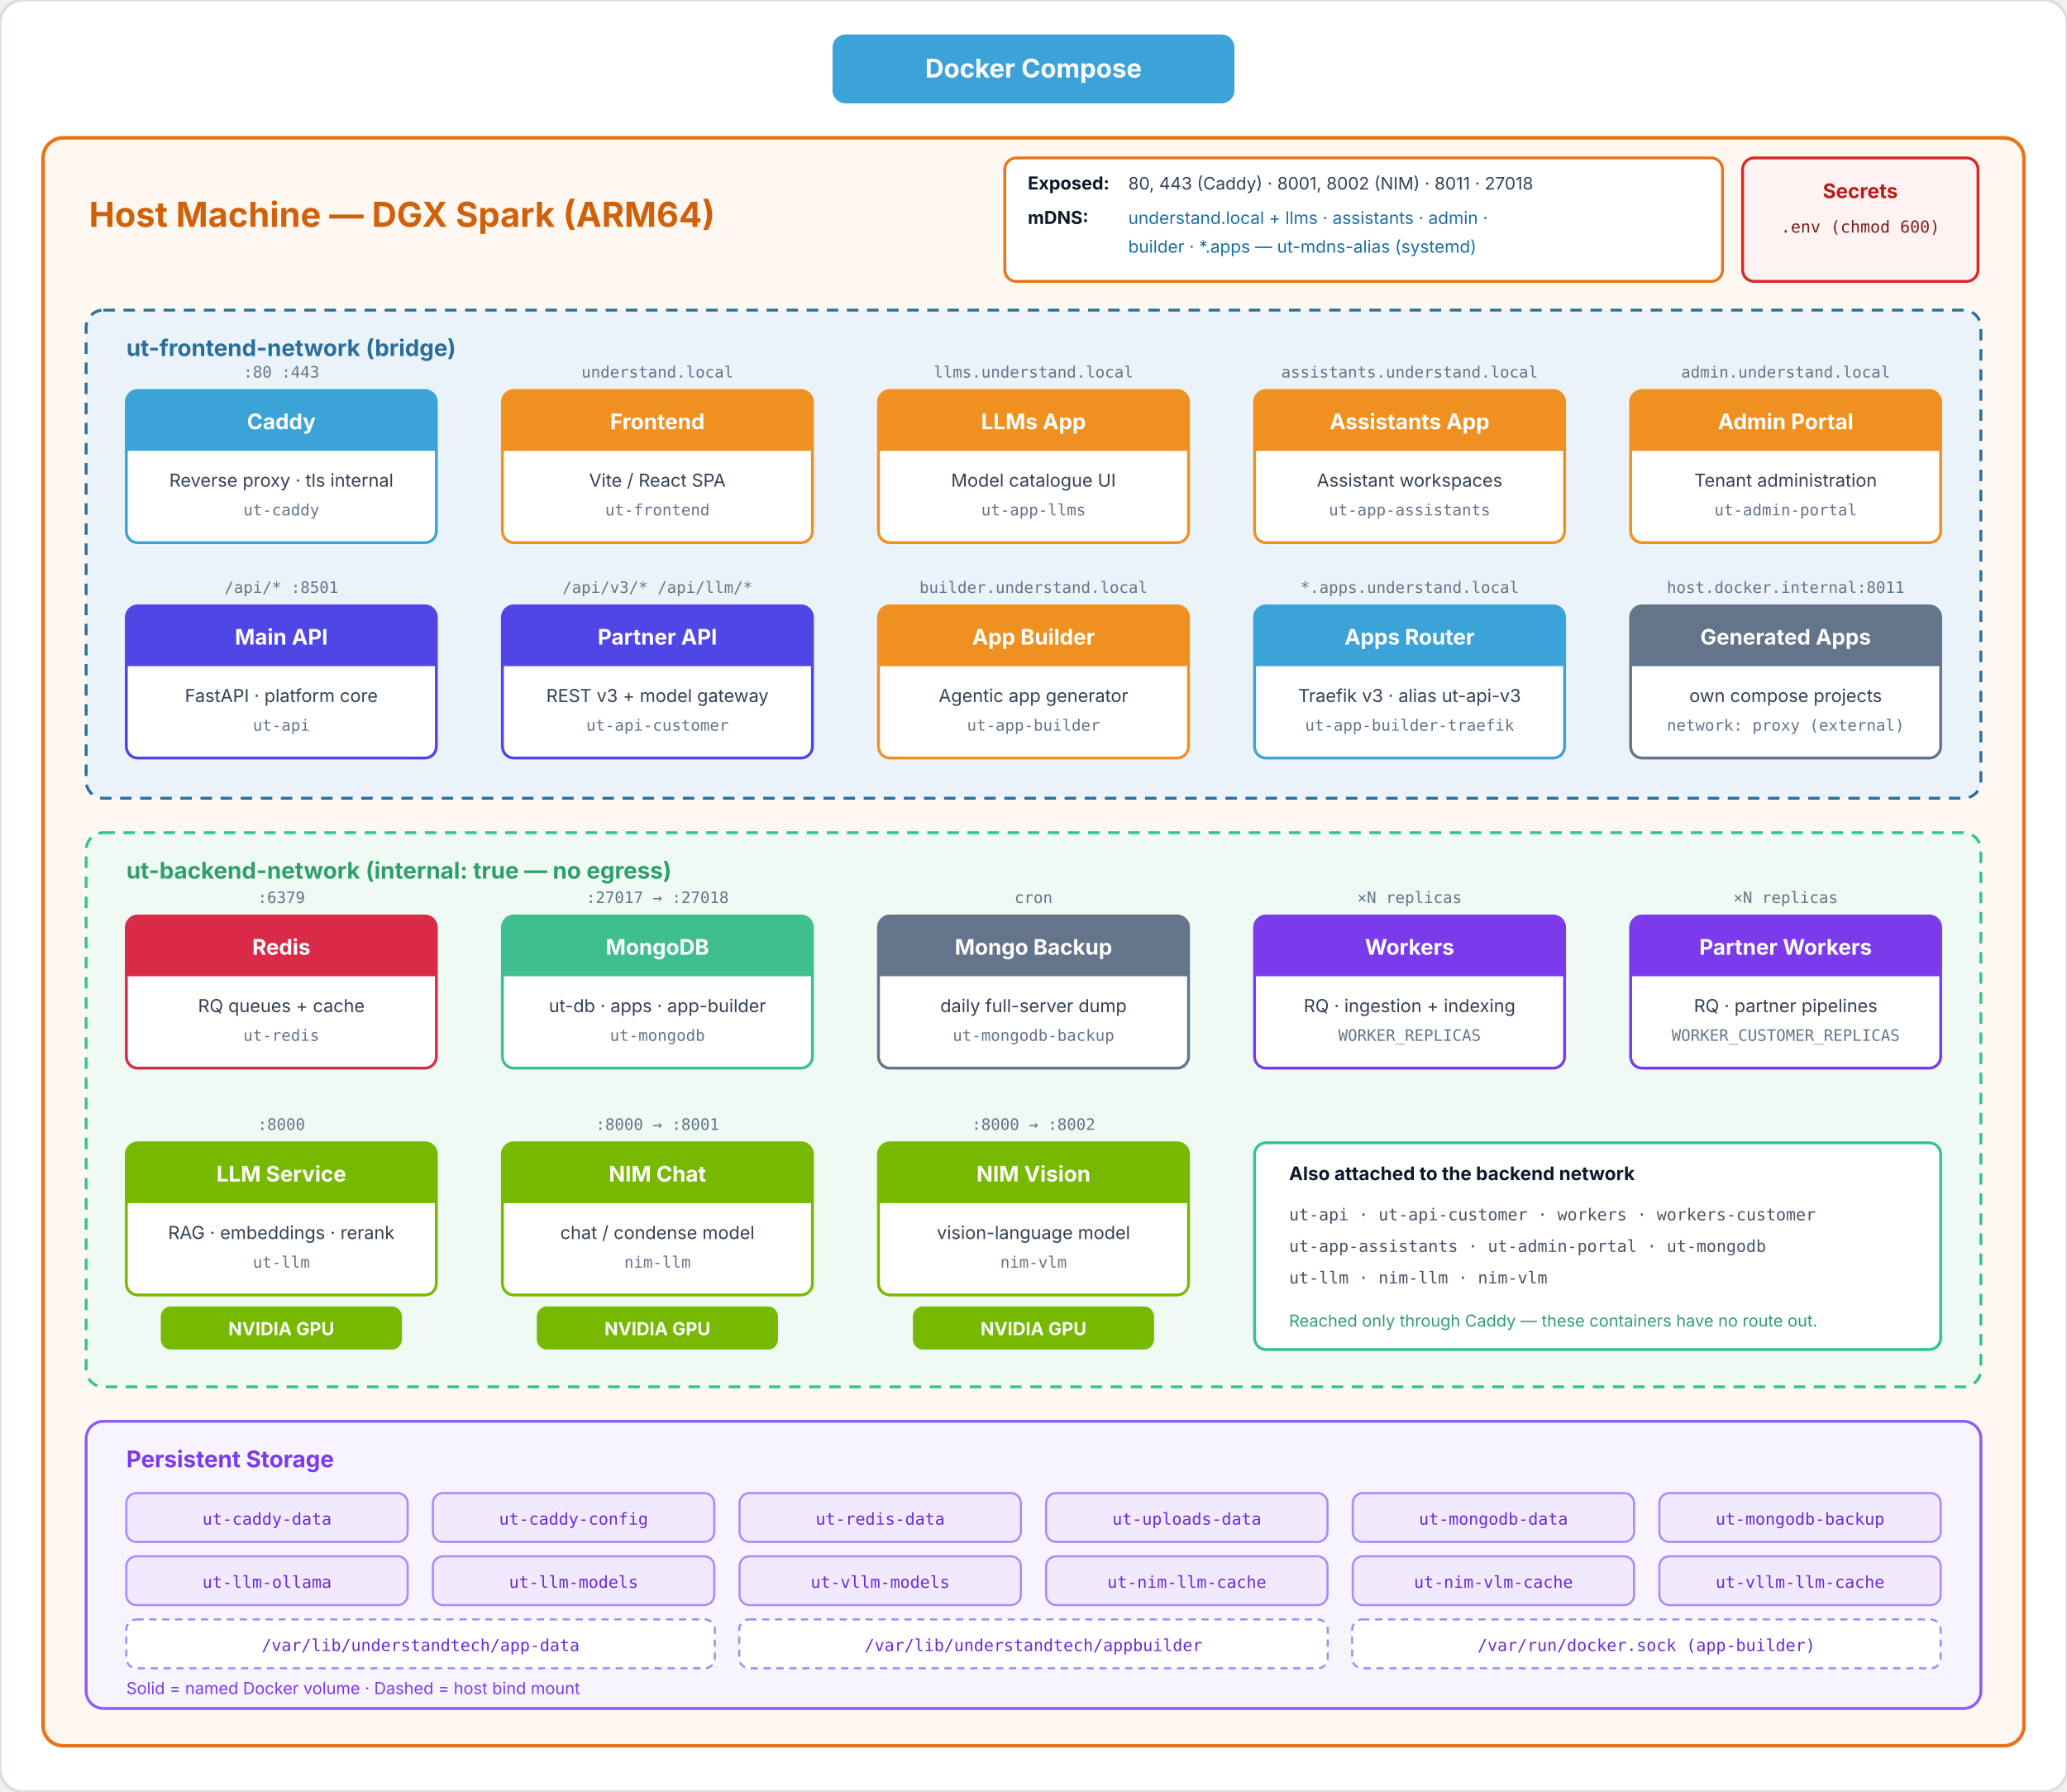
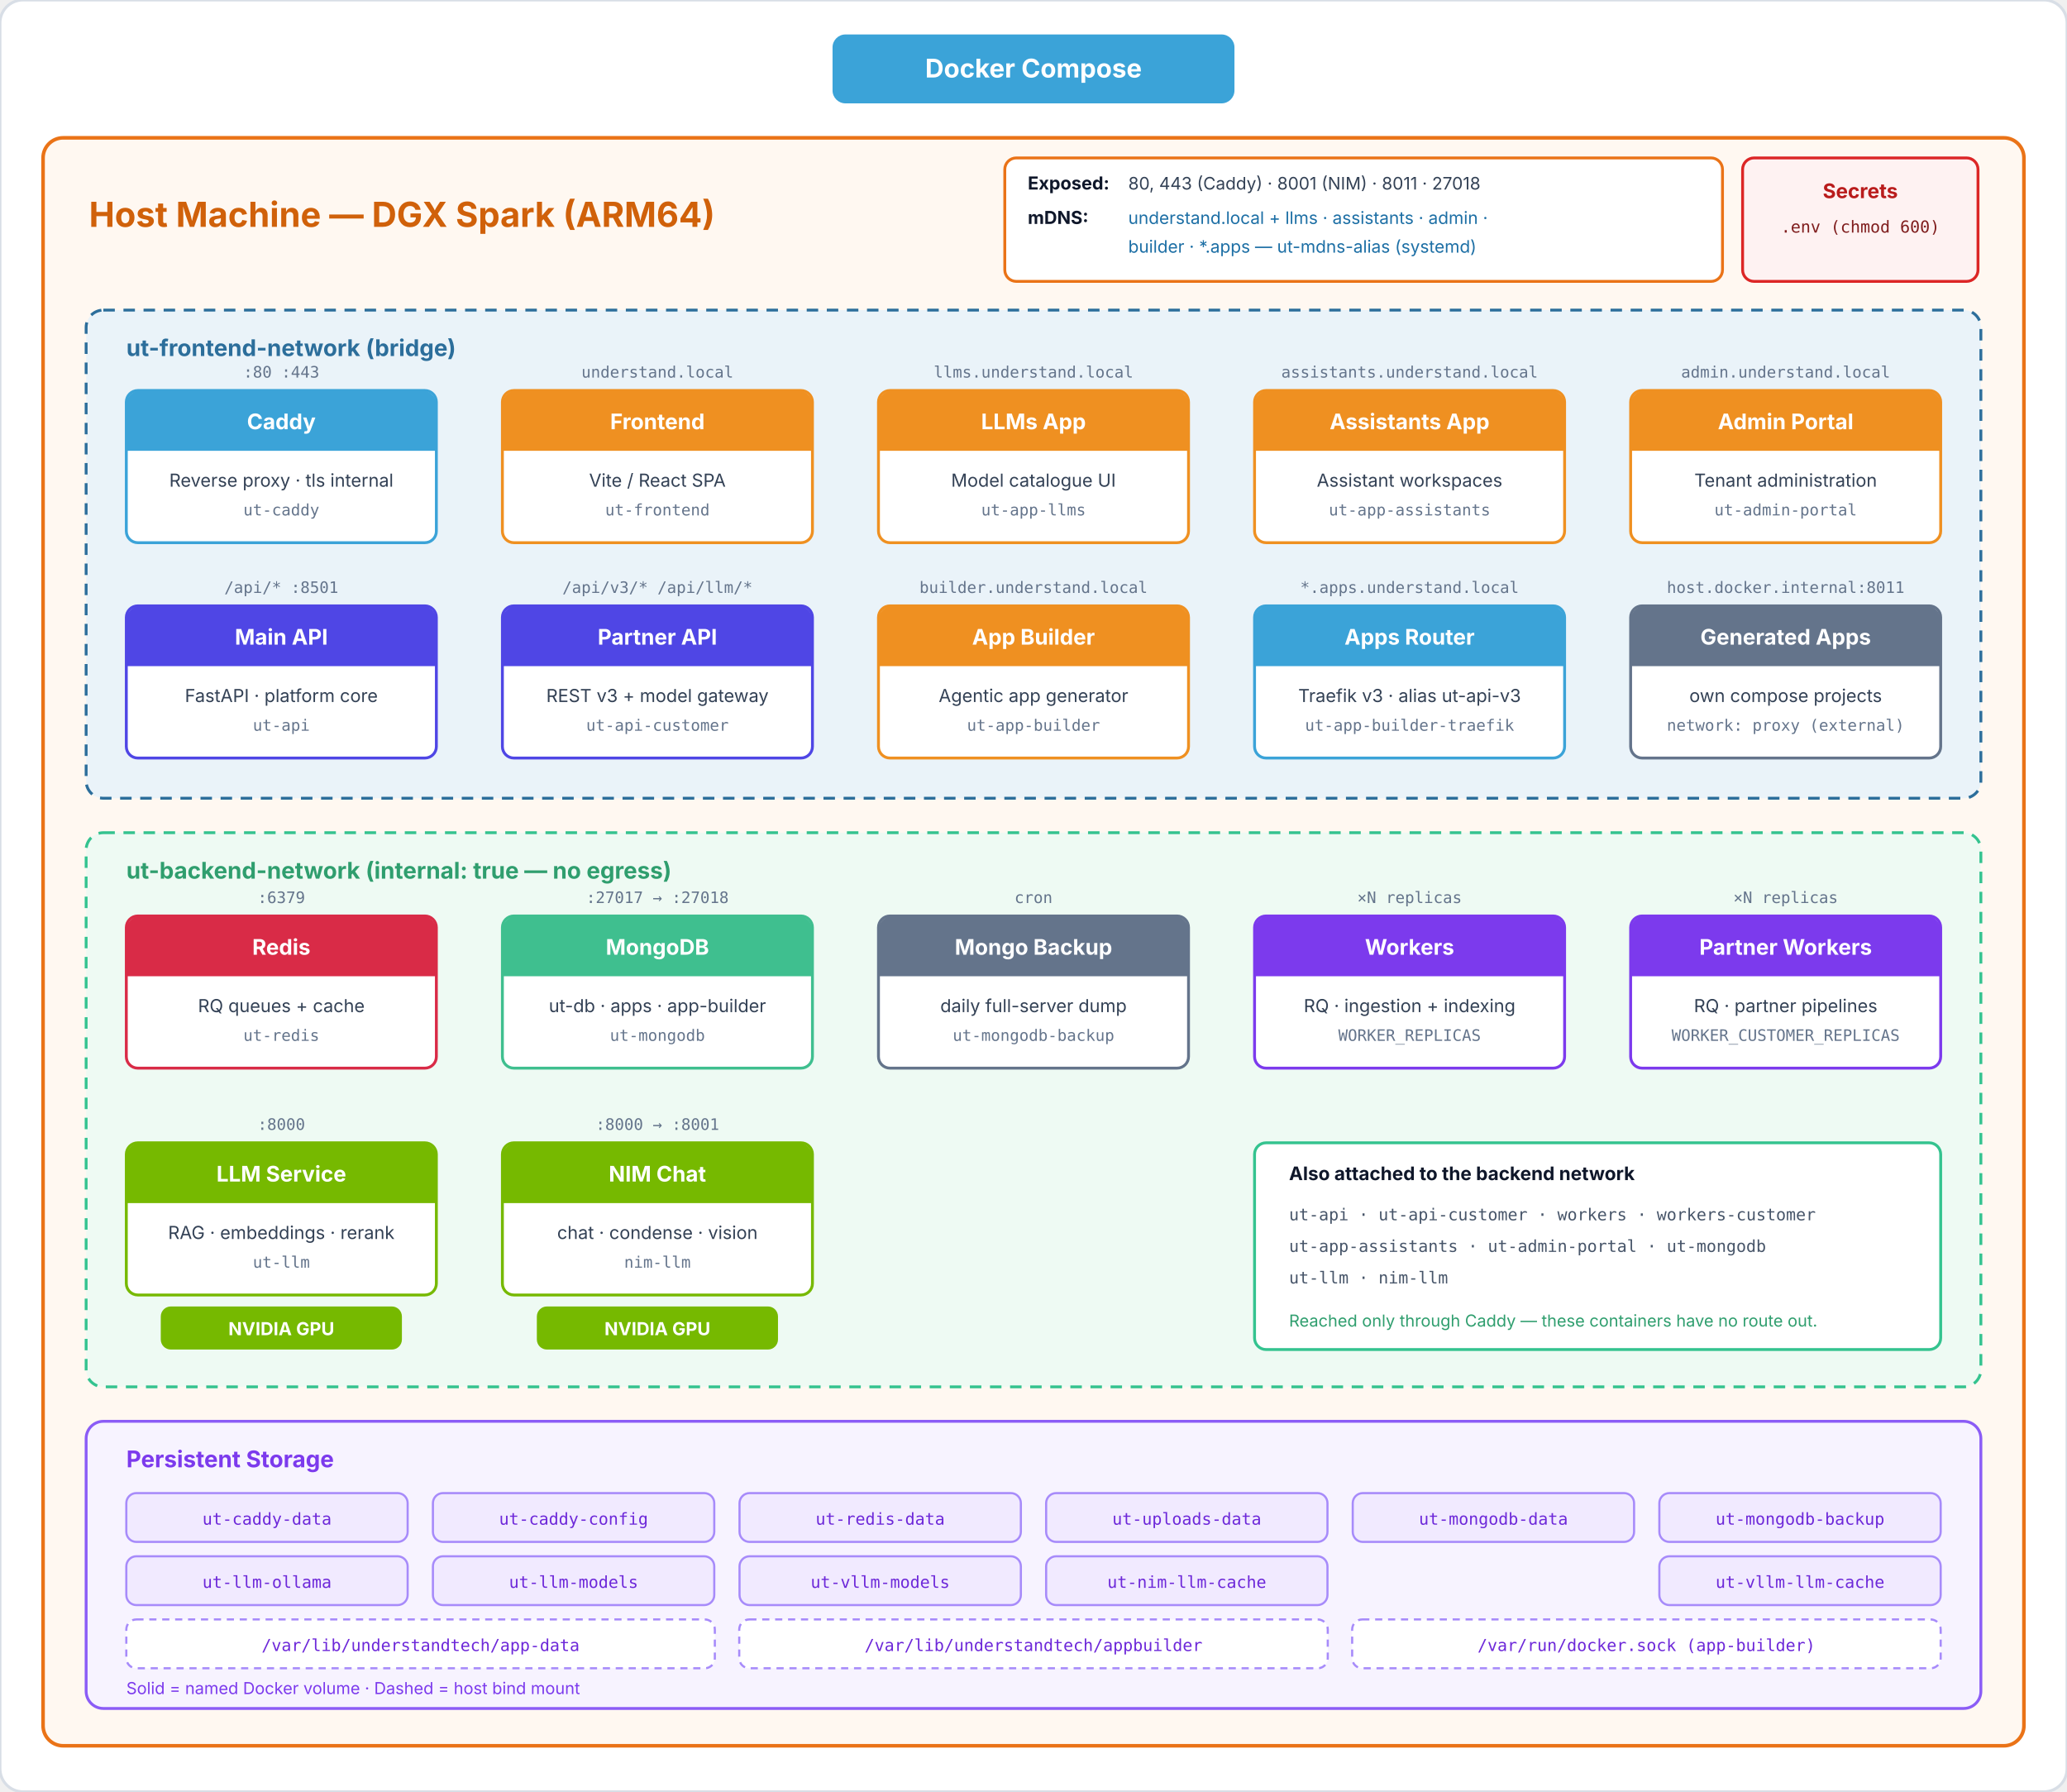
<svg xmlns="http://www.w3.org/2000/svg" width="1440" height="1248" viewBox="0 0 1440 1248" role="img" aria-label="UnderstandTech AI in a Box container architecture">
  <rect x="0" y="0" width="1440" height="1248" rx="16" ry="16" fill="#ffffff" stroke="#d8dee6" stroke-width="2" />
  <rect x="580" y="24" width="280" height="48" rx="9" ry="9" fill="#3ba3d8" />
  <text x="720" y="54" font-family="Inter, 'Helvetica Neue', Helvetica, Arial, sans-serif" font-size="18" fill="#ffffff" font-weight="700" text-anchor="middle">Docker Compose</text>
  <rect x="30" y="96" width="1380" height="1120" rx="14" ry="14" fill="#fff8f1" stroke="#ea7317" stroke-width="2.5" />
  <text x="62" y="158" font-family="Inter, 'Helvetica Neue', Helvetica, Arial, sans-serif" font-size="24" fill="#d0610a" font-weight="700" text-anchor="start">Host Machine — DGX Spark (ARM64)</text>
  <rect x="700" y="110" width="500" height="86" rx="8" ry="8" fill="#ffffff" stroke="#ea7317" stroke-width="2" />
  <text x="716" y="132" font-family="Inter, 'Helvetica Neue', Helvetica, Arial, sans-serif" font-size="12.5" fill="#0f172a" font-weight="700" text-anchor="start">Exposed:</text>
-   <text x="786" y="132" font-family="Inter, 'Helvetica Neue', Helvetica, Arial, sans-serif" font-size="12" fill="#334155" font-weight="normal" text-anchor="start">80, 443 (Caddy) · 8001, 8002 (NIM) · 8011 · 27018</text>
+   <text x="786" y="132" font-family="Inter, 'Helvetica Neue', Helvetica, Arial, sans-serif" font-size="12" fill="#334155" font-weight="normal" text-anchor="start">80, 443 (Caddy) · 8001 (NIM) · 8011 · 27018</text>
  <text x="716" y="156" font-family="Inter, 'Helvetica Neue', Helvetica, Arial, sans-serif" font-size="12.5" fill="#0f172a" font-weight="700" text-anchor="start">mDNS:</text>
  <text x="786" y="156" font-family="Inter, 'Helvetica Neue', Helvetica, Arial, sans-serif" font-size="12" fill="#1d6fa5" font-weight="normal" text-anchor="start">understand.local + llms · assistants · admin ·</text>
  <text x="786" y="176" font-family="Inter, 'Helvetica Neue', Helvetica, Arial, sans-serif" font-size="12" fill="#1d6fa5" font-weight="normal" text-anchor="start">builder · *.apps  —  ut-mdns-alias (systemd)</text>
  <rect x="1214" y="110" width="164" height="86" rx="8" ry="8" fill="#fef2f2" stroke="#dc2626" stroke-width="2" />
  <text x="1296" y="138" font-family="Inter, 'Helvetica Neue', Helvetica, Arial, sans-serif" font-size="14" fill="#b91c1c" font-weight="700" text-anchor="middle">Secrets</text>
  <text x="1296" y="162" font-family="'SFMono-Regular', 'SF Mono', Menlo, Consolas, monospace" font-size="11.5" fill="#7f1d1d" font-weight="normal" text-anchor="middle">.env  (chmod 600)</text>
  <rect x="60" y="216" width="1320" height="340" rx="12" ry="12" fill="#eaf3f9" stroke="#2c6e9b" stroke-width="2" stroke-dasharray="8 6" />
  <text x="88" y="248" font-family="Inter, 'Helvetica Neue', Helvetica, Arial, sans-serif" font-size="16" fill="#2c6e9b" font-weight="700" text-anchor="start">ut-frontend-network  (bridge)</text>
  <text x="196.0" y="263" font-family="'SFMono-Regular', 'SF Mono', Menlo, Consolas, monospace" font-size="11" fill="#64748b" font-weight="normal" text-anchor="middle">:80  :443</text>
  <rect x="88" y="272" width="216" height="106" rx="8" ry="8" fill="#ffffff" stroke="#3ba3d8" stroke-width="2" />
  <path d="M88 282 a10 10 0 0 1 10 -10 h196 a10 10 0 0 1 10 10 v32 h-216 z" fill="#3ba3d8" />
  <text x="196.0" y="299" font-family="Inter, 'Helvetica Neue', Helvetica, Arial, sans-serif" font-size="15" fill="#ffffff" font-weight="700" text-anchor="middle">Caddy</text>
  <text x="196.0" y="339" font-family="Inter, 'Helvetica Neue', Helvetica, Arial, sans-serif" font-size="12.5" fill="#334155" font-weight="normal" text-anchor="middle">Reverse proxy · tls internal</text>
  <text x="196.0" y="359" font-family="'SFMono-Regular', 'SF Mono', Menlo, Consolas, monospace" font-size="11" fill="#64748b" font-weight="normal" text-anchor="middle">ut-caddy</text>
  <text x="458.0" y="263" font-family="'SFMono-Regular', 'SF Mono', Menlo, Consolas, monospace" font-size="11" fill="#64748b" font-weight="normal" text-anchor="middle">understand.local</text>
  <rect x="350" y="272" width="216" height="106" rx="8" ry="8" fill="#ffffff" stroke="#ef9021" stroke-width="2" />
  <path d="M350 282 a10 10 0 0 1 10 -10 h196 a10 10 0 0 1 10 10 v32 h-216 z" fill="#ef9021" />
  <text x="458.0" y="299" font-family="Inter, 'Helvetica Neue', Helvetica, Arial, sans-serif" font-size="15" fill="#ffffff" font-weight="700" text-anchor="middle">Frontend</text>
  <text x="458.0" y="339" font-family="Inter, 'Helvetica Neue', Helvetica, Arial, sans-serif" font-size="12.5" fill="#334155" font-weight="normal" text-anchor="middle">Vite / React SPA</text>
  <text x="458.0" y="359" font-family="'SFMono-Regular', 'SF Mono', Menlo, Consolas, monospace" font-size="11" fill="#64748b" font-weight="normal" text-anchor="middle">ut-frontend</text>
  <text x="720.0" y="263" font-family="'SFMono-Regular', 'SF Mono', Menlo, Consolas, monospace" font-size="11" fill="#64748b" font-weight="normal" text-anchor="middle">llms.understand.local</text>
  <rect x="612" y="272" width="216" height="106" rx="8" ry="8" fill="#ffffff" stroke="#ef9021" stroke-width="2" />
  <path d="M612 282 a10 10 0 0 1 10 -10 h196 a10 10 0 0 1 10 10 v32 h-216 z" fill="#ef9021" />
  <text x="720.0" y="299" font-family="Inter, 'Helvetica Neue', Helvetica, Arial, sans-serif" font-size="15" fill="#ffffff" font-weight="700" text-anchor="middle">LLMs App</text>
  <text x="720.0" y="339" font-family="Inter, 'Helvetica Neue', Helvetica, Arial, sans-serif" font-size="12.5" fill="#334155" font-weight="normal" text-anchor="middle">Model catalogue UI</text>
  <text x="720.0" y="359" font-family="'SFMono-Regular', 'SF Mono', Menlo, Consolas, monospace" font-size="11" fill="#64748b" font-weight="normal" text-anchor="middle">ut-app-llms</text>
  <text x="982.0" y="263" font-family="'SFMono-Regular', 'SF Mono', Menlo, Consolas, monospace" font-size="11" fill="#64748b" font-weight="normal" text-anchor="middle">assistants.understand.local</text>
  <rect x="874" y="272" width="216" height="106" rx="8" ry="8" fill="#ffffff" stroke="#ef9021" stroke-width="2" />
  <path d="M874 282 a10 10 0 0 1 10 -10 h196 a10 10 0 0 1 10 10 v32 h-216 z" fill="#ef9021" />
  <text x="982.0" y="299" font-family="Inter, 'Helvetica Neue', Helvetica, Arial, sans-serif" font-size="15" fill="#ffffff" font-weight="700" text-anchor="middle">Assistants App</text>
  <text x="982.0" y="339" font-family="Inter, 'Helvetica Neue', Helvetica, Arial, sans-serif" font-size="12.5" fill="#334155" font-weight="normal" text-anchor="middle">Assistant workspaces</text>
  <text x="982.0" y="359" font-family="'SFMono-Regular', 'SF Mono', Menlo, Consolas, monospace" font-size="11" fill="#64748b" font-weight="normal" text-anchor="middle">ut-app-assistants</text>
  <text x="1244.0" y="263" font-family="'SFMono-Regular', 'SF Mono', Menlo, Consolas, monospace" font-size="11" fill="#64748b" font-weight="normal" text-anchor="middle">admin.understand.local</text>
  <rect x="1136" y="272" width="216" height="106" rx="8" ry="8" fill="#ffffff" stroke="#ef9021" stroke-width="2" />
  <path d="M1136 282 a10 10 0 0 1 10 -10 h196 a10 10 0 0 1 10 10 v32 h-216 z" fill="#ef9021" />
  <text x="1244.0" y="299" font-family="Inter, 'Helvetica Neue', Helvetica, Arial, sans-serif" font-size="15" fill="#ffffff" font-weight="700" text-anchor="middle">Admin Portal</text>
  <text x="1244.0" y="339" font-family="Inter, 'Helvetica Neue', Helvetica, Arial, sans-serif" font-size="12.5" fill="#334155" font-weight="normal" text-anchor="middle">Tenant administration</text>
  <text x="1244.0" y="359" font-family="'SFMono-Regular', 'SF Mono', Menlo, Consolas, monospace" font-size="11" fill="#64748b" font-weight="normal" text-anchor="middle">ut-admin-portal</text>
  <text x="196.0" y="413" font-family="'SFMono-Regular', 'SF Mono', Menlo, Consolas, monospace" font-size="11" fill="#64748b" font-weight="normal" text-anchor="middle">/api/*   :8501</text>
  <rect x="88" y="422" width="216" height="106" rx="8" ry="8" fill="#ffffff" stroke="#4f46e5" stroke-width="2" />
  <path d="M88 432 a10 10 0 0 1 10 -10 h196 a10 10 0 0 1 10 10 v32 h-216 z" fill="#4f46e5" />
  <text x="196.0" y="449" font-family="Inter, 'Helvetica Neue', Helvetica, Arial, sans-serif" font-size="15" fill="#ffffff" font-weight="700" text-anchor="middle">Main API</text>
  <text x="196.0" y="489" font-family="Inter, 'Helvetica Neue', Helvetica, Arial, sans-serif" font-size="12.5" fill="#334155" font-weight="normal" text-anchor="middle">FastAPI · platform core</text>
  <text x="196.0" y="509" font-family="'SFMono-Regular', 'SF Mono', Menlo, Consolas, monospace" font-size="11" fill="#64748b" font-weight="normal" text-anchor="middle">ut-api</text>
  <text x="458.0" y="413" font-family="'SFMono-Regular', 'SF Mono', Menlo, Consolas, monospace" font-size="11" fill="#64748b" font-weight="normal" text-anchor="middle">/api/v3/*  /api/llm/*</text>
  <rect x="350" y="422" width="216" height="106" rx="8" ry="8" fill="#ffffff" stroke="#4f46e5" stroke-width="2" />
  <path d="M350 432 a10 10 0 0 1 10 -10 h196 a10 10 0 0 1 10 10 v32 h-216 z" fill="#4f46e5" />
  <text x="458.0" y="449" font-family="Inter, 'Helvetica Neue', Helvetica, Arial, sans-serif" font-size="15" fill="#ffffff" font-weight="700" text-anchor="middle">Partner API</text>
  <text x="458.0" y="489" font-family="Inter, 'Helvetica Neue', Helvetica, Arial, sans-serif" font-size="12.5" fill="#334155" font-weight="normal" text-anchor="middle">REST v3 + model gateway</text>
  <text x="458.0" y="509" font-family="'SFMono-Regular', 'SF Mono', Menlo, Consolas, monospace" font-size="11" fill="#64748b" font-weight="normal" text-anchor="middle">ut-api-customer</text>
  <text x="720.0" y="413" font-family="'SFMono-Regular', 'SF Mono', Menlo, Consolas, monospace" font-size="11" fill="#64748b" font-weight="normal" text-anchor="middle">builder.understand.local</text>
  <rect x="612" y="422" width="216" height="106" rx="8" ry="8" fill="#ffffff" stroke="#ef9021" stroke-width="2" />
  <path d="M612 432 a10 10 0 0 1 10 -10 h196 a10 10 0 0 1 10 10 v32 h-216 z" fill="#ef9021" />
  <text x="720.0" y="449" font-family="Inter, 'Helvetica Neue', Helvetica, Arial, sans-serif" font-size="15" fill="#ffffff" font-weight="700" text-anchor="middle">App Builder</text>
  <text x="720.0" y="489" font-family="Inter, 'Helvetica Neue', Helvetica, Arial, sans-serif" font-size="12.5" fill="#334155" font-weight="normal" text-anchor="middle">Agentic app generator</text>
  <text x="720.0" y="509" font-family="'SFMono-Regular', 'SF Mono', Menlo, Consolas, monospace" font-size="11" fill="#64748b" font-weight="normal" text-anchor="middle">ut-app-builder</text>
  <text x="982.0" y="413" font-family="'SFMono-Regular', 'SF Mono', Menlo, Consolas, monospace" font-size="11" fill="#64748b" font-weight="normal" text-anchor="middle">*.apps.understand.local</text>
  <rect x="874" y="422" width="216" height="106" rx="8" ry="8" fill="#ffffff" stroke="#3ba3d8" stroke-width="2" />
  <path d="M874 432 a10 10 0 0 1 10 -10 h196 a10 10 0 0 1 10 10 v32 h-216 z" fill="#3ba3d8" />
  <text x="982.0" y="449" font-family="Inter, 'Helvetica Neue', Helvetica, Arial, sans-serif" font-size="15" fill="#ffffff" font-weight="700" text-anchor="middle">Apps Router</text>
  <text x="982.0" y="489" font-family="Inter, 'Helvetica Neue', Helvetica, Arial, sans-serif" font-size="12.5" fill="#334155" font-weight="normal" text-anchor="middle">Traefik v3 · alias ut-api-v3</text>
  <text x="982.0" y="509" font-family="'SFMono-Regular', 'SF Mono', Menlo, Consolas, monospace" font-size="11" fill="#64748b" font-weight="normal" text-anchor="middle">ut-app-builder-traefik</text>
  <text x="1244.0" y="413" font-family="'SFMono-Regular', 'SF Mono', Menlo, Consolas, monospace" font-size="11" fill="#64748b" font-weight="normal" text-anchor="middle">host.docker.internal:8011</text>
  <rect x="1136" y="422" width="216" height="106" rx="8" ry="8" fill="#ffffff" stroke="#64748b" stroke-width="2" />
  <path d="M1136 432 a10 10 0 0 1 10 -10 h196 a10 10 0 0 1 10 10 v32 h-216 z" fill="#64748b" />
  <text x="1244.0" y="449" font-family="Inter, 'Helvetica Neue', Helvetica, Arial, sans-serif" font-size="15" fill="#ffffff" font-weight="700" text-anchor="middle">Generated Apps</text>
  <text x="1244.0" y="489" font-family="Inter, 'Helvetica Neue', Helvetica, Arial, sans-serif" font-size="12.5" fill="#334155" font-weight="normal" text-anchor="middle">own compose projects</text>
  <text x="1244.0" y="509" font-family="'SFMono-Regular', 'SF Mono', Menlo, Consolas, monospace" font-size="11" fill="#64748b" font-weight="normal" text-anchor="middle">network: proxy (external)</text>
  <rect x="60" y="580" width="1320" height="386" rx="12" ry="12" fill="#eefaf3" stroke="#34c38f" stroke-width="2" stroke-dasharray="8 6" />
  <text x="88" y="612" font-family="Inter, 'Helvetica Neue', Helvetica, Arial, sans-serif" font-size="16" fill="#2f9e6e" font-weight="700" text-anchor="start">ut-backend-network  (internal: true — no egress)</text>
  <text x="196.0" y="629" font-family="'SFMono-Regular', 'SF Mono', Menlo, Consolas, monospace" font-size="11" fill="#64748b" font-weight="normal" text-anchor="middle">:6379</text>
  <rect x="88" y="638" width="216" height="106" rx="8" ry="8" fill="#ffffff" stroke="#d92b47" stroke-width="2" />
  <path d="M88 648 a10 10 0 0 1 10 -10 h196 a10 10 0 0 1 10 10 v32 h-216 z" fill="#d92b47" />
  <text x="196.0" y="665" font-family="Inter, 'Helvetica Neue', Helvetica, Arial, sans-serif" font-size="15" fill="#ffffff" font-weight="700" text-anchor="middle">Redis</text>
  <text x="196.0" y="705" font-family="Inter, 'Helvetica Neue', Helvetica, Arial, sans-serif" font-size="12.5" fill="#334155" font-weight="normal" text-anchor="middle">RQ queues + cache</text>
  <text x="196.0" y="725" font-family="'SFMono-Regular', 'SF Mono', Menlo, Consolas, monospace" font-size="11" fill="#64748b" font-weight="normal" text-anchor="middle">ut-redis</text>
  <text x="458.0" y="629" font-family="'SFMono-Regular', 'SF Mono', Menlo, Consolas, monospace" font-size="11" fill="#64748b" font-weight="normal" text-anchor="middle">:27017  →  :27018</text>
  <rect x="350" y="638" width="216" height="106" rx="8" ry="8" fill="#ffffff" stroke="#3fbf8f" stroke-width="2" />
  <path d="M350 648 a10 10 0 0 1 10 -10 h196 a10 10 0 0 1 10 10 v32 h-216 z" fill="#3fbf8f" />
  <text x="458.0" y="665" font-family="Inter, 'Helvetica Neue', Helvetica, Arial, sans-serif" font-size="15" fill="#ffffff" font-weight="700" text-anchor="middle">MongoDB</text>
  <text x="458.0" y="705" font-family="Inter, 'Helvetica Neue', Helvetica, Arial, sans-serif" font-size="12.5" fill="#334155" font-weight="normal" text-anchor="middle">ut-db · apps · app-builder</text>
  <text x="458.0" y="725" font-family="'SFMono-Regular', 'SF Mono', Menlo, Consolas, monospace" font-size="11" fill="#64748b" font-weight="normal" text-anchor="middle">ut-mongodb</text>
  <text x="720.0" y="629" font-family="'SFMono-Regular', 'SF Mono', Menlo, Consolas, monospace" font-size="11" fill="#64748b" font-weight="normal" text-anchor="middle">cron</text>
  <rect x="612" y="638" width="216" height="106" rx="8" ry="8" fill="#ffffff" stroke="#64748b" stroke-width="2" />
  <path d="M612 648 a10 10 0 0 1 10 -10 h196 a10 10 0 0 1 10 10 v32 h-216 z" fill="#64748b" />
  <text x="720.0" y="665" font-family="Inter, 'Helvetica Neue', Helvetica, Arial, sans-serif" font-size="15" fill="#ffffff" font-weight="700" text-anchor="middle">Mongo Backup</text>
  <text x="720.0" y="705" font-family="Inter, 'Helvetica Neue', Helvetica, Arial, sans-serif" font-size="12.5" fill="#334155" font-weight="normal" text-anchor="middle">daily full-server dump</text>
  <text x="720.0" y="725" font-family="'SFMono-Regular', 'SF Mono', Menlo, Consolas, monospace" font-size="11" fill="#64748b" font-weight="normal" text-anchor="middle">ut-mongodb-backup</text>
  <text x="982.0" y="629" font-family="'SFMono-Regular', 'SF Mono', Menlo, Consolas, monospace" font-size="11" fill="#64748b" font-weight="normal" text-anchor="middle">×N replicas</text>
  <rect x="874" y="638" width="216" height="106" rx="8" ry="8" fill="#ffffff" stroke="#7c3aed" stroke-width="2" />
  <path d="M874 648 a10 10 0 0 1 10 -10 h196 a10 10 0 0 1 10 10 v32 h-216 z" fill="#7c3aed" />
  <text x="982.0" y="665" font-family="Inter, 'Helvetica Neue', Helvetica, Arial, sans-serif" font-size="15" fill="#ffffff" font-weight="700" text-anchor="middle">Workers</text>
  <text x="982.0" y="705" font-family="Inter, 'Helvetica Neue', Helvetica, Arial, sans-serif" font-size="12.5" fill="#334155" font-weight="normal" text-anchor="middle">RQ · ingestion + indexing</text>
  <text x="982.0" y="725" font-family="'SFMono-Regular', 'SF Mono', Menlo, Consolas, monospace" font-size="11" fill="#64748b" font-weight="normal" text-anchor="middle">WORKER_REPLICAS</text>
  <text x="1244.0" y="629" font-family="'SFMono-Regular', 'SF Mono', Menlo, Consolas, monospace" font-size="11" fill="#64748b" font-weight="normal" text-anchor="middle">×N replicas</text>
  <rect x="1136" y="638" width="216" height="106" rx="8" ry="8" fill="#ffffff" stroke="#7c3aed" stroke-width="2" />
  <path d="M1136 648 a10 10 0 0 1 10 -10 h196 a10 10 0 0 1 10 10 v32 h-216 z" fill="#7c3aed" />
  <text x="1244.0" y="665" font-family="Inter, 'Helvetica Neue', Helvetica, Arial, sans-serif" font-size="15" fill="#ffffff" font-weight="700" text-anchor="middle">Partner Workers</text>
  <text x="1244.0" y="705" font-family="Inter, 'Helvetica Neue', Helvetica, Arial, sans-serif" font-size="12.5" fill="#334155" font-weight="normal" text-anchor="middle">RQ · partner pipelines</text>
  <text x="1244.0" y="725" font-family="'SFMono-Regular', 'SF Mono', Menlo, Consolas, monospace" font-size="11" fill="#64748b" font-weight="normal" text-anchor="middle">WORKER_CUSTOMER_REPLICAS</text>
  <text x="196.0" y="787" font-family="'SFMono-Regular', 'SF Mono', Menlo, Consolas, monospace" font-size="11" fill="#64748b" font-weight="normal" text-anchor="middle">:8000</text>
  <rect x="88" y="796" width="216" height="106" rx="8" ry="8" fill="#ffffff" stroke="#76b900" stroke-width="2" />
  <path d="M88 806 a10 10 0 0 1 10 -10 h196 a10 10 0 0 1 10 10 v32 h-216 z" fill="#76b900" />
  <text x="196.0" y="823" font-family="Inter, 'Helvetica Neue', Helvetica, Arial, sans-serif" font-size="15" fill="#ffffff" font-weight="700" text-anchor="middle">LLM Service</text>
  <text x="196.0" y="863" font-family="Inter, 'Helvetica Neue', Helvetica, Arial, sans-serif" font-size="12.5" fill="#334155" font-weight="normal" text-anchor="middle">RAG · embeddings · rerank</text>
  <text x="196.0" y="883" font-family="'SFMono-Regular', 'SF Mono', Menlo, Consolas, monospace" font-size="11" fill="#64748b" font-weight="normal" text-anchor="middle">ut-llm</text>
  <text x="458.0" y="787" font-family="'SFMono-Regular', 'SF Mono', Menlo, Consolas, monospace" font-size="11" fill="#64748b" font-weight="normal" text-anchor="middle">:8000  →  :8001</text>
  <rect x="350" y="796" width="216" height="106" rx="8" ry="8" fill="#ffffff" stroke="#76b900" stroke-width="2" />
  <path d="M350 806 a10 10 0 0 1 10 -10 h196 a10 10 0 0 1 10 10 v32 h-216 z" fill="#76b900" />
  <text x="458.0" y="823" font-family="Inter, 'Helvetica Neue', Helvetica, Arial, sans-serif" font-size="15" fill="#ffffff" font-weight="700" text-anchor="middle">NIM Chat</text>
-   <text x="458.0" y="863" font-family="Inter, 'Helvetica Neue', Helvetica, Arial, sans-serif" font-size="12.5" fill="#334155" font-weight="normal" text-anchor="middle">chat / condense model</text>
+   <text x="458.0" y="863" font-family="Inter, 'Helvetica Neue', Helvetica, Arial, sans-serif" font-size="12.5" fill="#334155" font-weight="normal" text-anchor="middle">chat · condense · vision</text>
  <text x="458.0" y="883" font-family="'SFMono-Regular', 'SF Mono', Menlo, Consolas, monospace" font-size="11" fill="#64748b" font-weight="normal" text-anchor="middle">nim-llm</text>
-   <text x="720.0" y="787" font-family="'SFMono-Regular', 'SF Mono', Menlo, Consolas, monospace" font-size="11" fill="#64748b" font-weight="normal" text-anchor="middle">:8000  →  :8002</text>
-   <rect x="612" y="796" width="216" height="106" rx="8" ry="8" fill="#ffffff" stroke="#76b900" stroke-width="2" />
-   <path d="M612 806 a10 10 0 0 1 10 -10 h196 a10 10 0 0 1 10 10 v32 h-216 z" fill="#76b900" />
-   <text x="720.0" y="823" font-family="Inter, 'Helvetica Neue', Helvetica, Arial, sans-serif" font-size="15" fill="#ffffff" font-weight="700" text-anchor="middle">NIM Vision</text>
-   <text x="720.0" y="863" font-family="Inter, 'Helvetica Neue', Helvetica, Arial, sans-serif" font-size="12.5" fill="#334155" font-weight="normal" text-anchor="middle">vision-language model</text>
-   <text x="720.0" y="883" font-family="'SFMono-Regular', 'SF Mono', Menlo, Consolas, monospace" font-size="11" fill="#64748b" font-weight="normal" text-anchor="middle">nim-vlm</text>
  <rect x="112" y="910" width="168" height="30" rx="7" ry="7" fill="#76b900" />
  <text x="196.0" y="930" font-family="Inter, 'Helvetica Neue', Helvetica, Arial, sans-serif" font-size="12.5" fill="#ffffff" font-weight="700" text-anchor="middle">NVIDIA GPU</text>
  <rect x="374" y="910" width="168" height="30" rx="7" ry="7" fill="#76b900" />
  <text x="458.0" y="930" font-family="Inter, 'Helvetica Neue', Helvetica, Arial, sans-serif" font-size="12.5" fill="#ffffff" font-weight="700" text-anchor="middle">NVIDIA GPU</text>
-   <rect x="636" y="910" width="168" height="30" rx="7" ry="7" fill="#76b900" />
-   <text x="720.0" y="930" font-family="Inter, 'Helvetica Neue', Helvetica, Arial, sans-serif" font-size="12.5" fill="#ffffff" font-weight="700" text-anchor="middle">NVIDIA GPU</text>
  <rect x="874" y="796" width="478" height="144" rx="8" ry="8" fill="#ffffff" stroke="#34c38f" stroke-width="2" />
  <text x="898" y="822" font-family="Inter, 'Helvetica Neue', Helvetica, Arial, sans-serif" font-size="13" fill="#0f172a" font-weight="700" text-anchor="start">Also attached to the backend network</text>
  <text x="898" y="850" font-family="'SFMono-Regular', 'SF Mono', Menlo, Consolas, monospace" font-size="11.5" fill="#475569" font-weight="normal" text-anchor="start">ut-api  ·  ut-api-customer  ·  workers  ·  workers-customer</text>
  <text x="898" y="872" font-family="'SFMono-Regular', 'SF Mono', Menlo, Consolas, monospace" font-size="11.5" fill="#475569" font-weight="normal" text-anchor="start">ut-app-assistants  ·  ut-admin-portal  ·  ut-mongodb</text>
-   <text x="898" y="894" font-family="'SFMono-Regular', 'SF Mono', Menlo, Consolas, monospace" font-size="11.5" fill="#475569" font-weight="normal" text-anchor="start">ut-llm  ·  nim-llm  ·  nim-vlm</text>
+   <text x="898" y="894" font-family="'SFMono-Regular', 'SF Mono', Menlo, Consolas, monospace" font-size="11.5" fill="#475569" font-weight="normal" text-anchor="start">ut-llm  ·  nim-llm</text>
  <text x="898" y="924" font-family="Inter, 'Helvetica Neue', Helvetica, Arial, sans-serif" font-size="11.5" fill="#2f9e6e" font-weight="normal" text-anchor="start">Reached only through Caddy — these containers have no route out.</text>
  <rect x="60" y="990" width="1320" height="200" rx="12" ry="12" fill="#f7f3ff" stroke="#8b5cf6" stroke-width="2" />
  <text x="88" y="1022" font-family="Inter, 'Helvetica Neue', Helvetica, Arial, sans-serif" font-size="16" fill="#7c3aed" font-weight="700" text-anchor="start">Persistent Storage</text>
  <rect x="88.0" y="1040" width="196" height="34" rx="7" ry="7" fill="#f1eaff" stroke="#a78bfa" stroke-width="1.5" />
  <text x="186.0" y="1062" font-family="'SFMono-Regular', 'SF Mono', Menlo, Consolas, monospace" font-size="11.5" fill="#6d28d9" font-weight="normal" text-anchor="middle">ut-caddy-data</text>
  <rect x="301.6" y="1040" width="196" height="34" rx="7" ry="7" fill="#f1eaff" stroke="#a78bfa" stroke-width="1.5" />
  <text x="399.6" y="1062" font-family="'SFMono-Regular', 'SF Mono', Menlo, Consolas, monospace" font-size="11.5" fill="#6d28d9" font-weight="normal" text-anchor="middle">ut-caddy-config</text>
  <rect x="515.2" y="1040" width="196" height="34" rx="7" ry="7" fill="#f1eaff" stroke="#a78bfa" stroke-width="1.5" />
  <text x="613.2" y="1062" font-family="'SFMono-Regular', 'SF Mono', Menlo, Consolas, monospace" font-size="11.5" fill="#6d28d9" font-weight="normal" text-anchor="middle">ut-redis-data</text>
  <rect x="728.8" y="1040" width="196" height="34" rx="7" ry="7" fill="#f1eaff" stroke="#a78bfa" stroke-width="1.5" />
  <text x="826.8" y="1062" font-family="'SFMono-Regular', 'SF Mono', Menlo, Consolas, monospace" font-size="11.5" fill="#6d28d9" font-weight="normal" text-anchor="middle">ut-uploads-data</text>
  <rect x="942.4" y="1040" width="196" height="34" rx="7" ry="7" fill="#f1eaff" stroke="#a78bfa" stroke-width="1.5" />
  <text x="1040.4" y="1062" font-family="'SFMono-Regular', 'SF Mono', Menlo, Consolas, monospace" font-size="11.5" fill="#6d28d9" font-weight="normal" text-anchor="middle">ut-mongodb-data</text>
  <rect x="1156.0" y="1040" width="196" height="34" rx="7" ry="7" fill="#f1eaff" stroke="#a78bfa" stroke-width="1.5" />
  <text x="1254.0" y="1062" font-family="'SFMono-Regular', 'SF Mono', Menlo, Consolas, monospace" font-size="11.5" fill="#6d28d9" font-weight="normal" text-anchor="middle">ut-mongodb-backup</text>
  <rect x="88.0" y="1084" width="196" height="34" rx="7" ry="7" fill="#f1eaff" stroke="#a78bfa" stroke-width="1.5" />
  <text x="186.0" y="1106" font-family="'SFMono-Regular', 'SF Mono', Menlo, Consolas, monospace" font-size="11.5" fill="#6d28d9" font-weight="normal" text-anchor="middle">ut-llm-ollama</text>
  <rect x="301.6" y="1084" width="196" height="34" rx="7" ry="7" fill="#f1eaff" stroke="#a78bfa" stroke-width="1.5" />
  <text x="399.6" y="1106" font-family="'SFMono-Regular', 'SF Mono', Menlo, Consolas, monospace" font-size="11.5" fill="#6d28d9" font-weight="normal" text-anchor="middle">ut-llm-models</text>
  <rect x="515.2" y="1084" width="196" height="34" rx="7" ry="7" fill="#f1eaff" stroke="#a78bfa" stroke-width="1.5" />
  <text x="613.2" y="1106" font-family="'SFMono-Regular', 'SF Mono', Menlo, Consolas, monospace" font-size="11.5" fill="#6d28d9" font-weight="normal" text-anchor="middle">ut-vllm-models</text>
  <rect x="728.8" y="1084" width="196" height="34" rx="7" ry="7" fill="#f1eaff" stroke="#a78bfa" stroke-width="1.5" />
  <text x="826.8" y="1106" font-family="'SFMono-Regular', 'SF Mono', Menlo, Consolas, monospace" font-size="11.5" fill="#6d28d9" font-weight="normal" text-anchor="middle">ut-nim-llm-cache</text>
-   <rect x="942.4" y="1084" width="196" height="34" rx="7" ry="7" fill="#f1eaff" stroke="#a78bfa" stroke-width="1.5" />
-   <text x="1040.4" y="1106" font-family="'SFMono-Regular', 'SF Mono', Menlo, Consolas, monospace" font-size="11.5" fill="#6d28d9" font-weight="normal" text-anchor="middle">ut-nim-vlm-cache</text>
  <rect x="1156.0" y="1084" width="196" height="34" rx="7" ry="7" fill="#f1eaff" stroke="#a78bfa" stroke-width="1.5" />
  <text x="1254.0" y="1106" font-family="'SFMono-Regular', 'SF Mono', Menlo, Consolas, monospace" font-size="11.5" fill="#6d28d9" font-weight="normal" text-anchor="middle">ut-vllm-llm-cache</text>
  <rect x="88" y="1128" width="410" height="34" rx="7" ry="7" fill="#ffffff" stroke="#a78bfa" stroke-width="1.5" stroke-dasharray="5 4" />
  <text x="293" y="1150" font-family="'SFMono-Regular', 'SF Mono', Menlo, Consolas, monospace" font-size="11.5" fill="#6d28d9" font-weight="normal" text-anchor="middle">/var/lib/understandtech/app-data</text>
  <rect x="515" y="1128" width="410" height="34" rx="7" ry="7" fill="#ffffff" stroke="#a78bfa" stroke-width="1.5" stroke-dasharray="5 4" />
  <text x="720" y="1150" font-family="'SFMono-Regular', 'SF Mono', Menlo, Consolas, monospace" font-size="11.5" fill="#6d28d9" font-weight="normal" text-anchor="middle">/var/lib/understandtech/appbuilder</text>
  <rect x="942" y="1128" width="410" height="34" rx="7" ry="7" fill="#ffffff" stroke="#a78bfa" stroke-width="1.5" stroke-dasharray="5 4" />
  <text x="1147" y="1150" font-family="'SFMono-Regular', 'SF Mono', Menlo, Consolas, monospace" font-size="11.5" fill="#6d28d9" font-weight="normal" text-anchor="middle">/var/run/docker.sock  (app-builder)</text>
  <text x="88" y="1180" font-family="Inter, 'Helvetica Neue', Helvetica, Arial, sans-serif" font-size="11.5" fill="#7c3aed" font-weight="normal" text-anchor="start">Solid = named Docker volume   ·   Dashed = host bind mount</text>
</svg>
